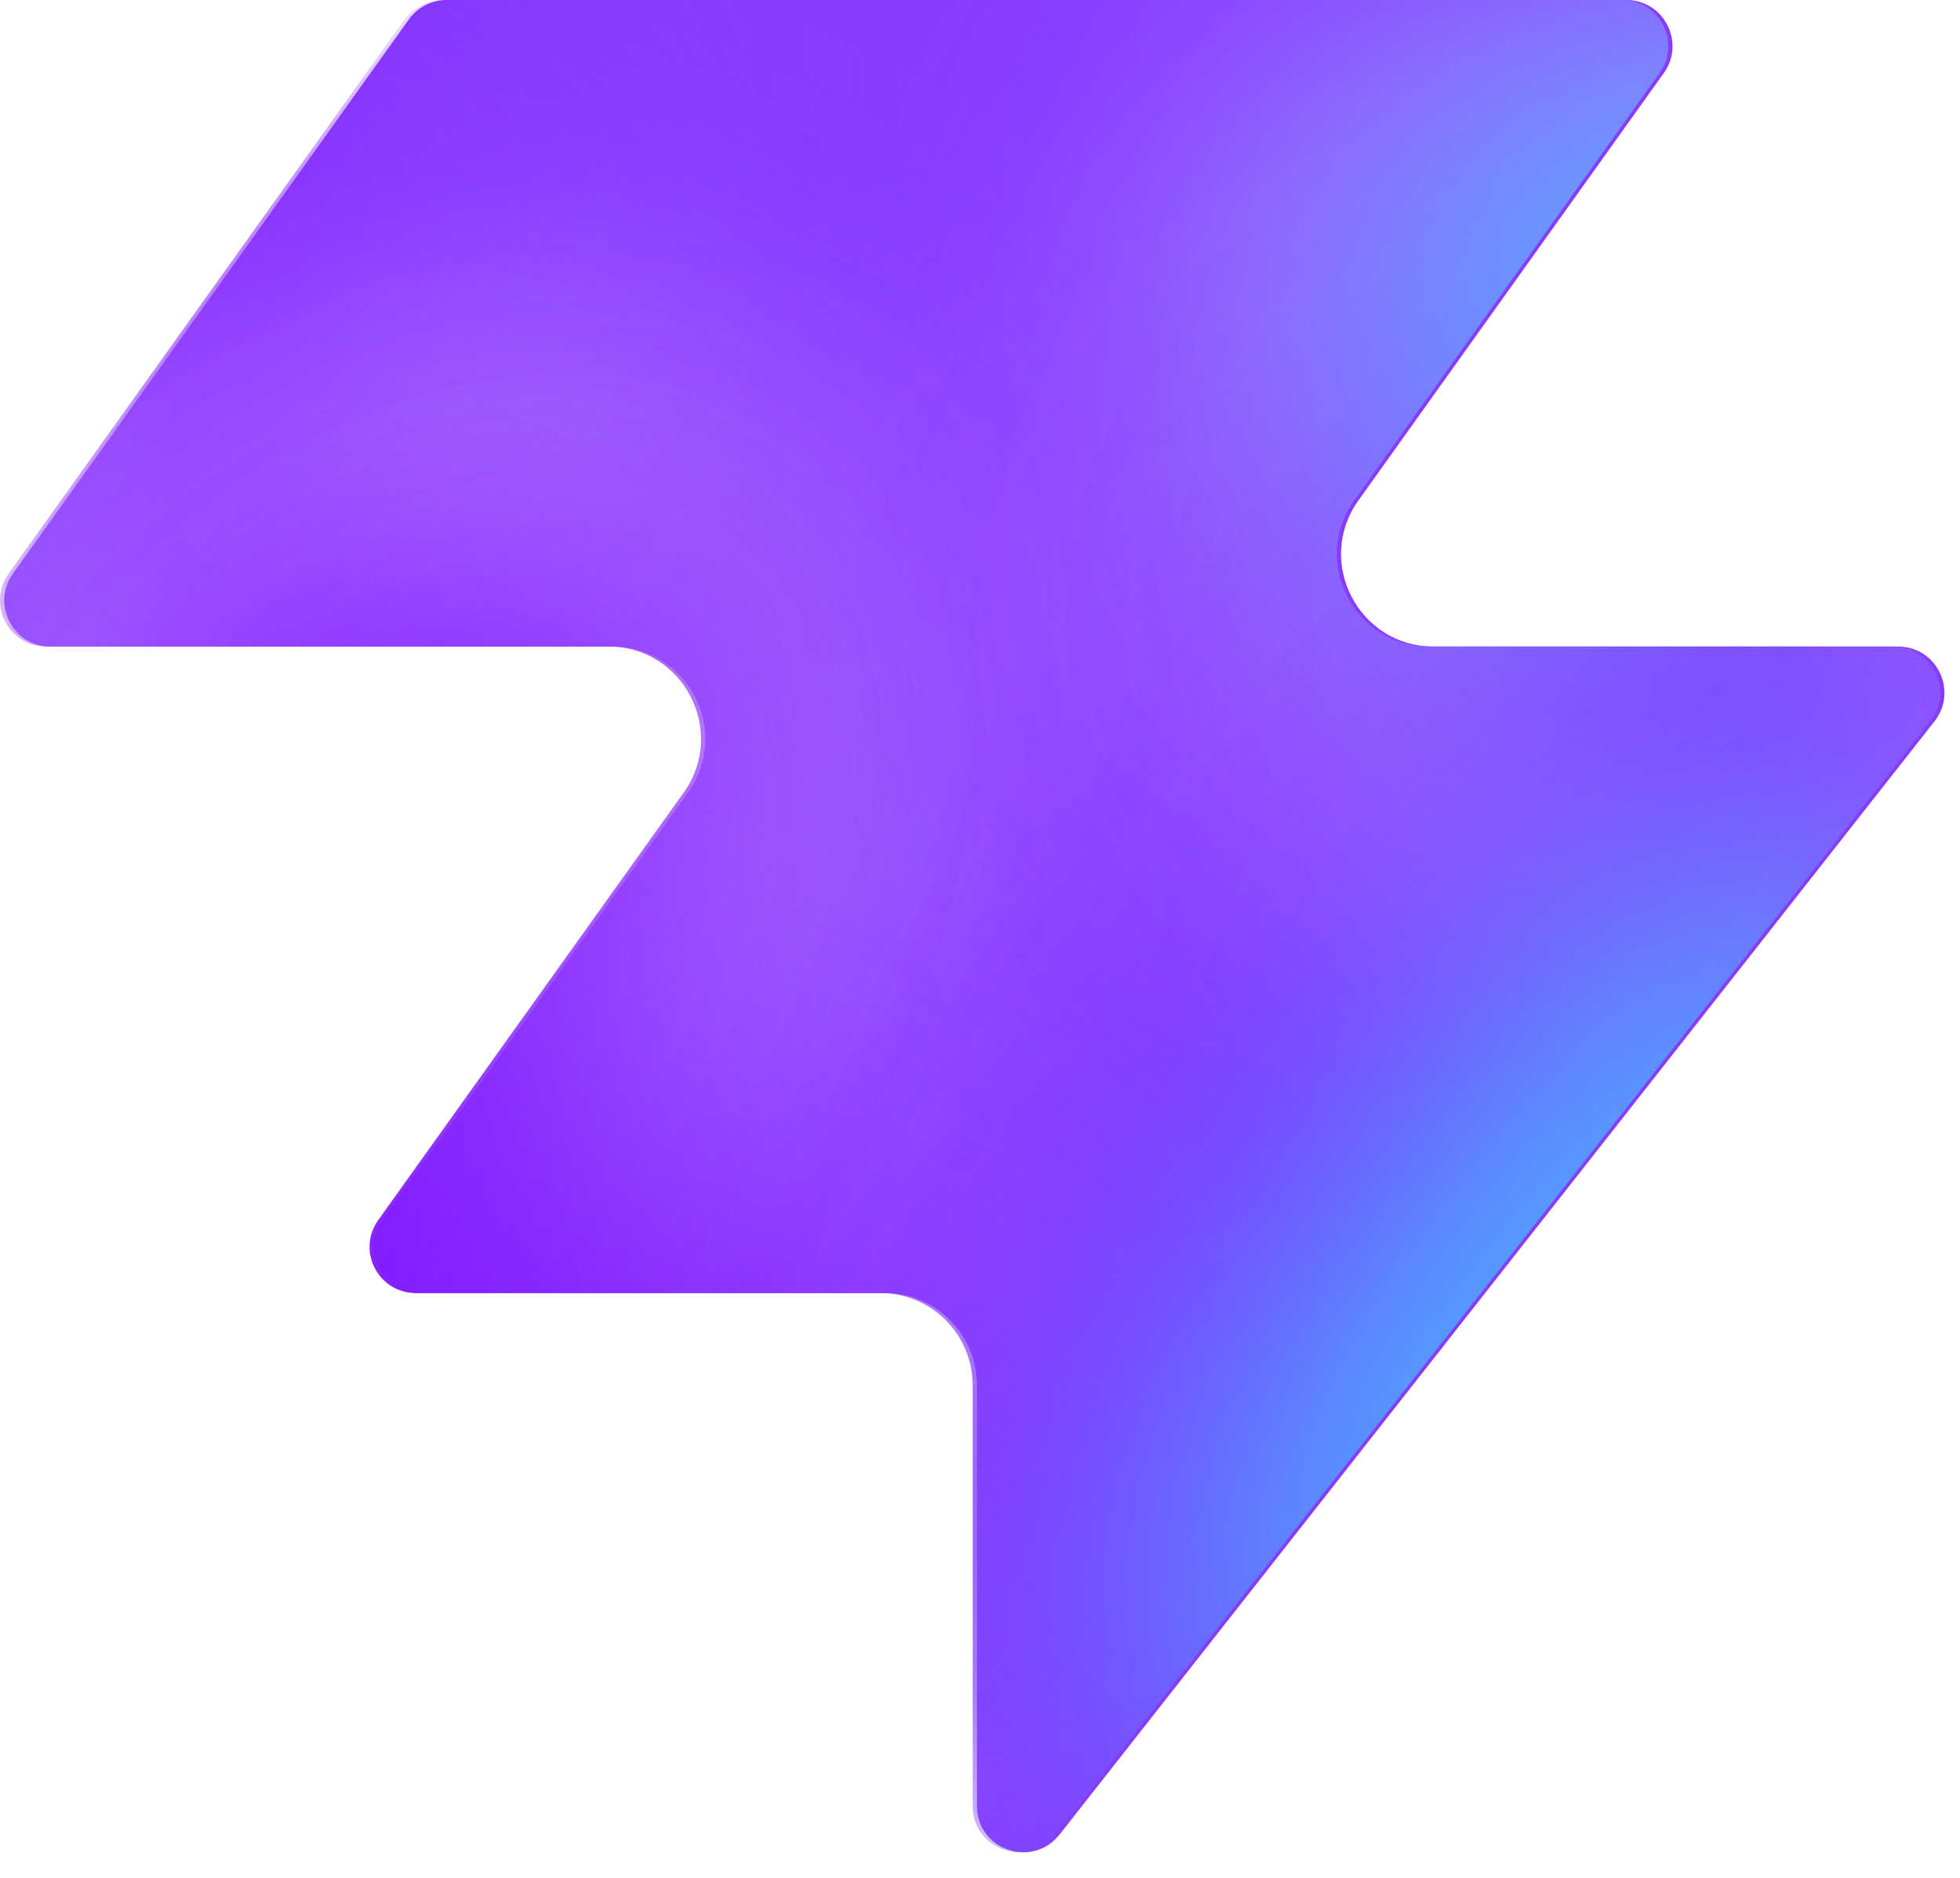
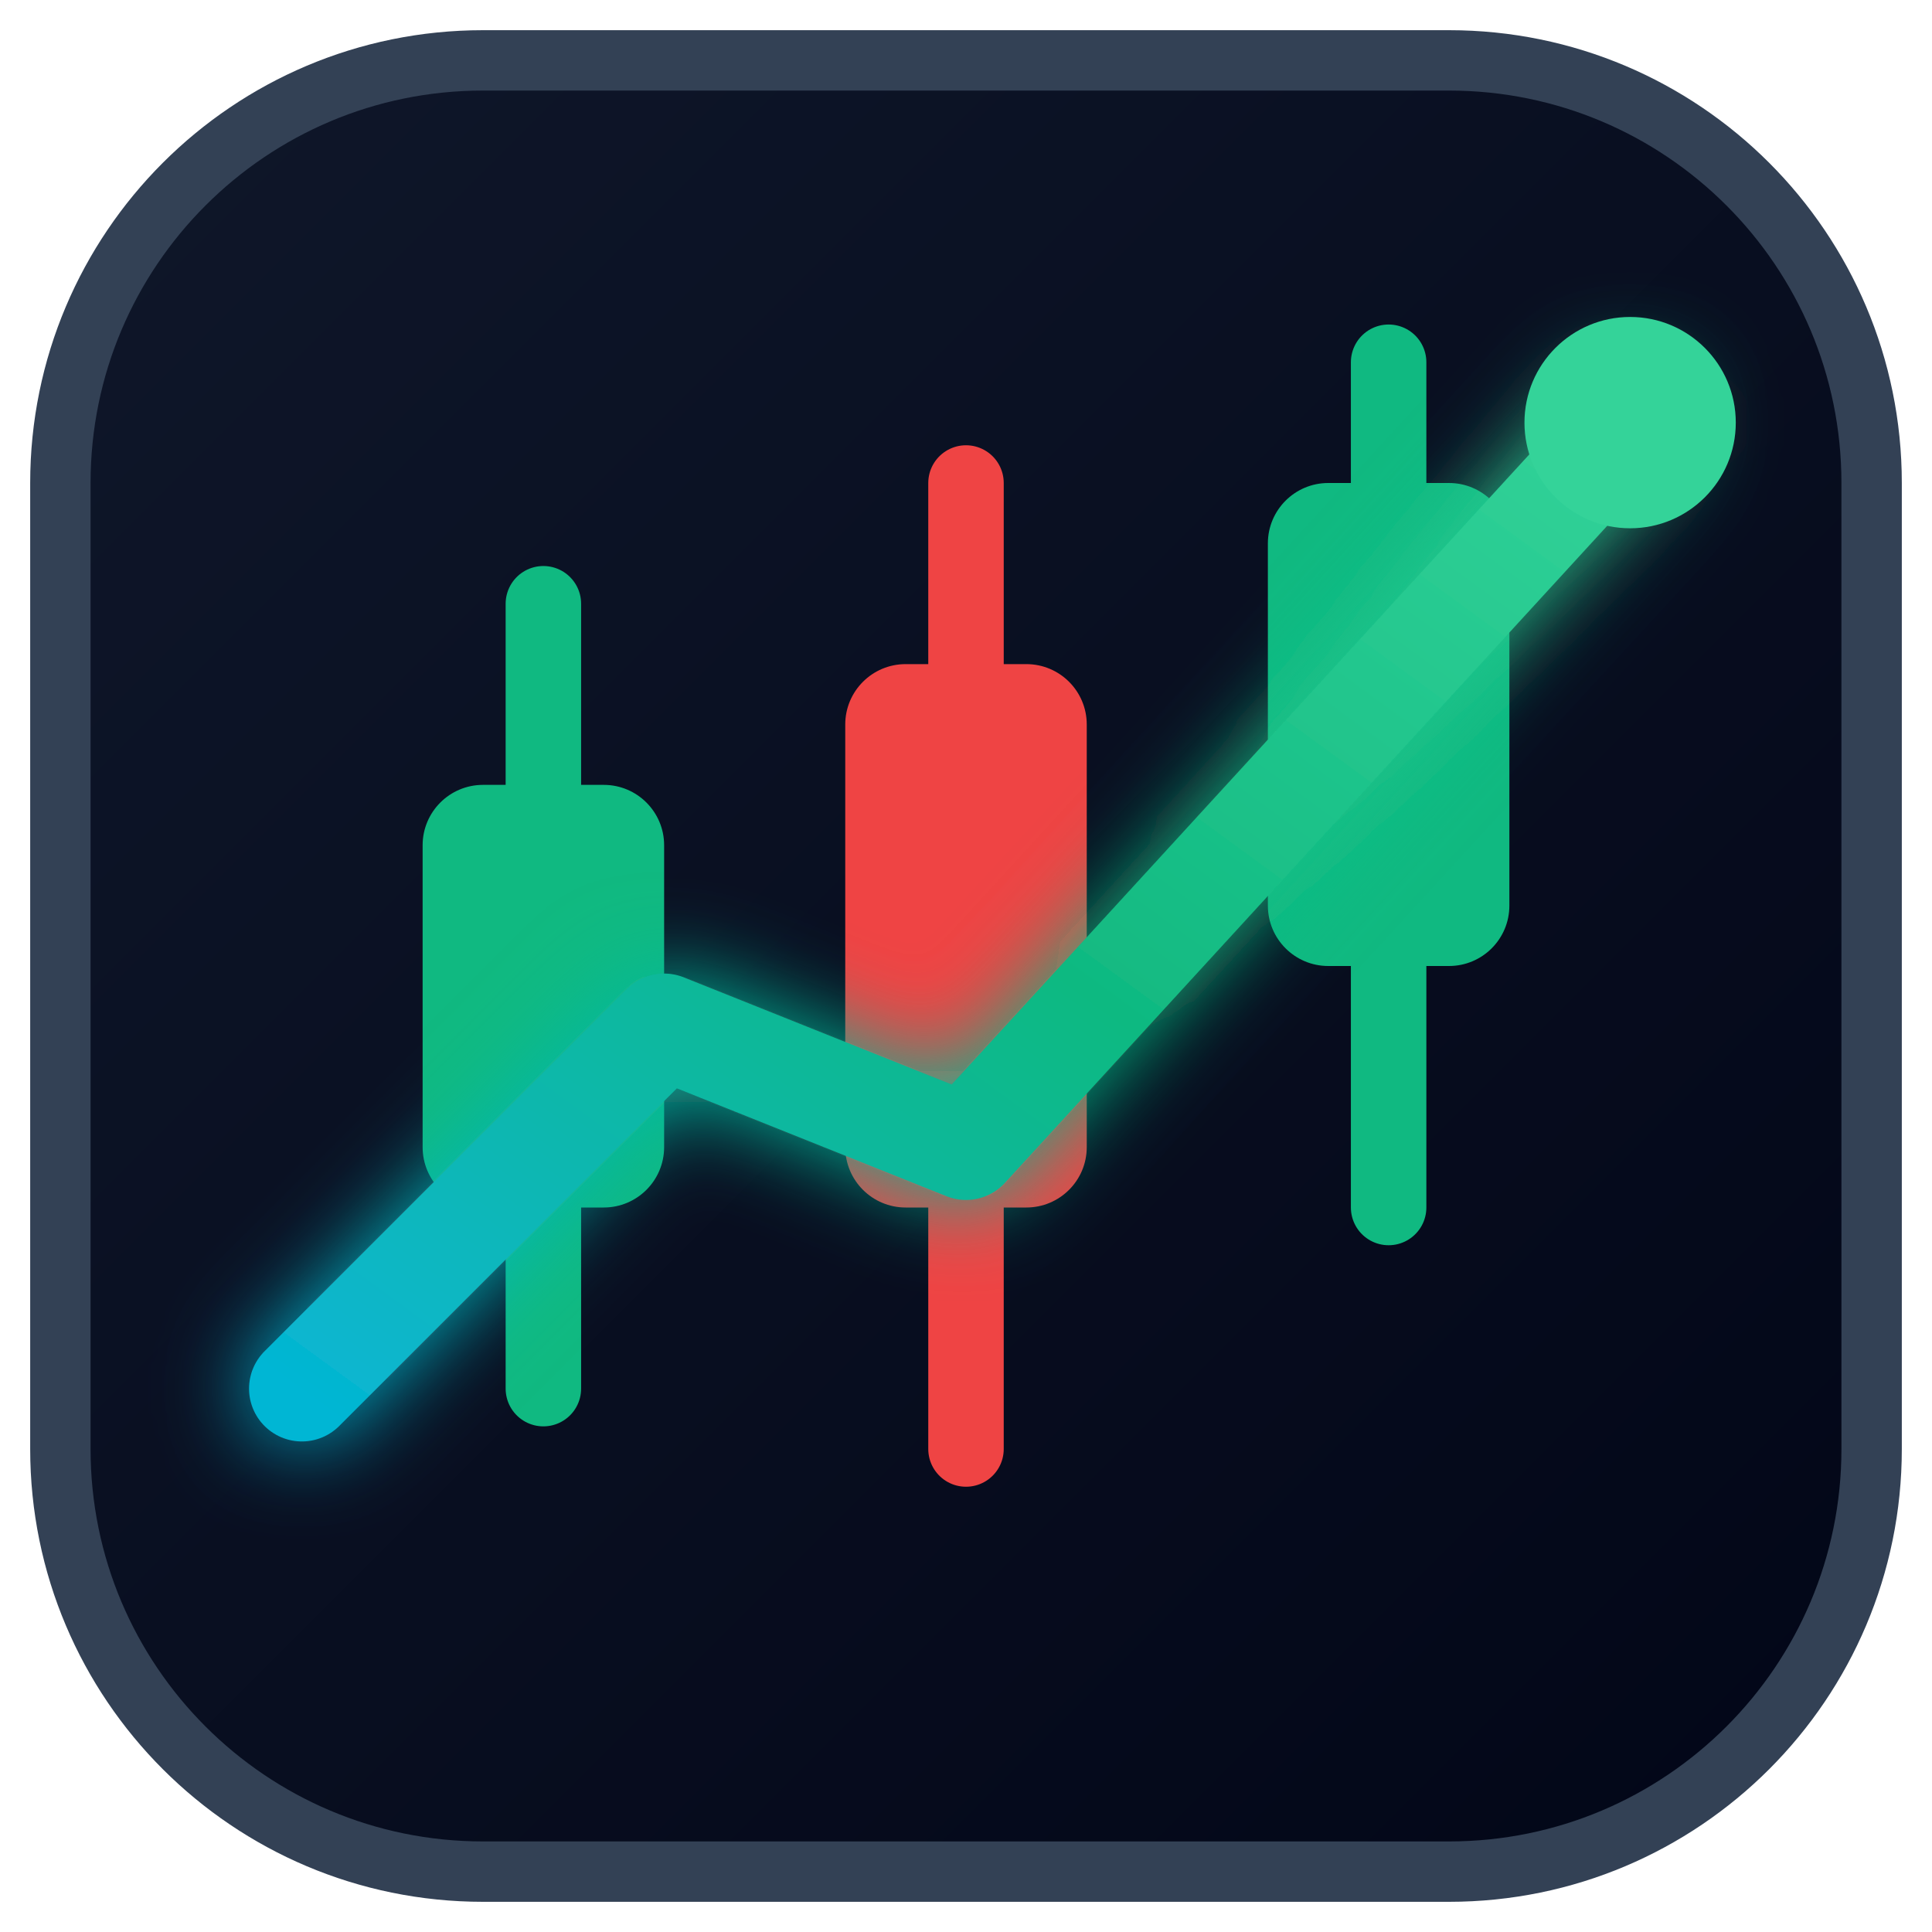
- <svg xmlns="http://www.w3.org/2000/svg" width="48" height="46" fill="none" viewBox="0 0 48 46">
-   <path fill="#863bff" d="M25.946 44.938c-.664.845-2.021.375-2.021-.698V33.937a2.26 2.26 0 0 0-2.262-2.262H10.287c-.92 0-1.456-1.04-.92-1.788l7.48-10.471c1.07-1.497 0-3.578-1.842-3.578H1.237c-.92 0-1.456-1.04-.92-1.788L10.013.474c.214-.297.556-.474.92-.474h28.894c.92 0 1.456 1.04.92 1.788l-7.48 10.471c-1.07 1.498 0 3.579 1.842 3.579h11.377c.943 0 1.473 1.088.89 1.83L25.947 44.94z" style="fill:#863bff;fill:color(display-p3 .525 .23 1);fill-opacity:1" />
-   <mask id="a" width="48" height="46" x="0" y="0" maskUnits="userSpaceOnUse" style="mask-type:alpha">
-     <path fill="#000" d="M25.842 44.938c-.664.844-2.021.375-2.021-.698V33.937a2.26 2.26 0 0 0-2.262-2.262H10.183c-.92 0-1.456-1.04-.92-1.788l7.48-10.471c1.07-1.498 0-3.579-1.842-3.579H1.133c-.92 0-1.456-1.04-.92-1.787L9.91.473c.214-.297.556-.474.92-.474h28.894c.92 0 1.456 1.04.92 1.788l-7.48 10.471c-1.07 1.498 0 3.578 1.842 3.578h11.377c.943 0 1.473 1.088.89 1.832L25.843 44.94z" style="fill:#000;fill-opacity:1" />
-   </mask>
-   <g mask="url(#a)">
-     <g filter="url(#b)">
-       <ellipse cx="5.508" cy="14.704" fill="#ede6ff" rx="5.508" ry="14.704" style="fill:#ede6ff;fill:color(display-p3 .927 .903 1);fill-opacity:1" transform="matrix(.00324 1 1 -.00324 -4.47 31.516)" />
-     </g>
-     <g filter="url(#c)">
-       <ellipse cx="10.399" cy="29.851" fill="#ede6ff" rx="10.399" ry="29.851" style="fill:#ede6ff;fill:color(display-p3 .927 .903 1);fill-opacity:1" transform="matrix(.00324 1 1 -.00324 -39.328 7.883)" />
-     </g>
-     <g filter="url(#d)">
-       <ellipse cx="5.508" cy="30.487" fill="#7e14ff" rx="5.508" ry="30.487" style="fill:#7e14ff;fill:color(display-p3 .492 .077 1);fill-opacity:1" transform="rotate(89.814 -25.913 -14.639)scale(1 -1)" />
-     </g>
-     <g filter="url(#e)">
-       <ellipse cx="5.508" cy="30.599" fill="#7e14ff" rx="5.508" ry="30.599" style="fill:#7e14ff;fill:color(display-p3 .492 .077 1);fill-opacity:1" transform="rotate(89.814 -32.644 -3.334)scale(1 -1)" />
-     </g>
-     <g filter="url(#f)">
-       <ellipse cx="5.508" cy="30.599" fill="#7e14ff" rx="5.508" ry="30.599" style="fill:#7e14ff;fill:color(display-p3 .492 .077 1);fill-opacity:1" transform="matrix(.00324 1 1 -.00324 -34.34 30.47)" />
-     </g>
-     <g filter="url(#g)">
-       <ellipse cx="14.072" cy="22.078" fill="#ede6ff" rx="14.072" ry="22.078" style="fill:#ede6ff;fill:color(display-p3 .927 .903 1);fill-opacity:1" transform="rotate(93.35 24.506 48.493)scale(-1 1)" />
-     </g>
-     <g filter="url(#h)">
-       <ellipse cx="3.47" cy="21.501" fill="#7e14ff" rx="3.47" ry="21.501" style="fill:#7e14ff;fill:color(display-p3 .492 .077 1);fill-opacity:1" transform="rotate(89.009 28.708 47.59)scale(-1 1)" />
-     </g>
-     <g filter="url(#i)">
-       <ellipse cx="3.47" cy="21.501" fill="#7e14ff" rx="3.47" ry="21.501" style="fill:#7e14ff;fill:color(display-p3 .492 .077 1);fill-opacity:1" transform="rotate(89.009 28.708 47.59)scale(-1 1)" />
-     </g>
-     <g filter="url(#j)">
-       <ellipse cx=".387" cy="8.972" fill="#7e14ff" rx="4.407" ry="29.108" style="fill:#7e14ff;fill:color(display-p3 .492 .077 1);fill-opacity:1" transform="rotate(39.51 .387 8.972)" />
-     </g>
-     <g filter="url(#k)">
-       <ellipse cx="47.523" cy="-6.092" fill="#7e14ff" rx="4.407" ry="29.108" style="fill:#7e14ff;fill:color(display-p3 .492 .077 1);fill-opacity:1" transform="rotate(37.892 47.523 -6.092)" />
-     </g>
-     <g filter="url(#l)">
-       <ellipse cx="41.412" cy="6.333" fill="#47bfff" rx="5.971" ry="9.665" style="fill:#47bfff;fill:color(display-p3 .28 .748 1);fill-opacity:1" transform="rotate(37.892 41.412 6.333)" />
-     </g>
-     <g filter="url(#m)">
-       <ellipse cx="-1.879" cy="38.332" fill="#7e14ff" rx="4.407" ry="29.108" style="fill:#7e14ff;fill:color(display-p3 .492 .077 1);fill-opacity:1" transform="rotate(37.892 -1.88 38.332)" />
-     </g>
-     <g filter="url(#n)">
-       <ellipse cx="-1.879" cy="38.332" fill="#7e14ff" rx="4.407" ry="29.108" style="fill:#7e14ff;fill:color(display-p3 .492 .077 1);fill-opacity:1" transform="rotate(37.892 -1.88 38.332)" />
-     </g>
-     <g filter="url(#o)">
-       <ellipse cx="35.651" cy="29.907" fill="#7e14ff" rx="4.407" ry="29.108" style="fill:#7e14ff;fill:color(display-p3 .492 .077 1);fill-opacity:1" transform="rotate(37.892 35.651 29.907)" />
-     </g>
-     <g filter="url(#p)">
-       <ellipse cx="38.418" cy="32.4" fill="#47bfff" rx="5.971" ry="15.297" style="fill:#47bfff;fill:color(display-p3 .28 .748 1);fill-opacity:1" transform="rotate(37.892 38.418 32.4)" />
-     </g>
-   </g>
+ <svg xmlns="http://www.w3.org/2000/svg" viewBox="0 0 64 64" width="64" height="64">
  <defs>
-     <filter id="b" width="60.045" height="41.654" x="-19.77" y="16.149" color-interpolation-filters="sRGB" filterUnits="userSpaceOnUse">
-       <feFlood flood-opacity="0" result="BackgroundImageFix" />
-       <feBlend in="SourceGraphic" in2="BackgroundImageFix" result="shape" />
-       <feGaussianBlur result="effect1_foregroundBlur_2002_17158" stdDeviation="7.659" />
-     </filter>
-     <filter id="c" width="90.34" height="51.437" x="-54.613" y="-7.533" color-interpolation-filters="sRGB" filterUnits="userSpaceOnUse">
-       <feFlood flood-opacity="0" result="BackgroundImageFix" />
-       <feBlend in="SourceGraphic" in2="BackgroundImageFix" result="shape" />
-       <feGaussianBlur result="effect1_foregroundBlur_2002_17158" stdDeviation="7.659" />
-     </filter>
-     <filter id="d" width="79.355" height="29.4" x="-49.64" y="2.03" color-interpolation-filters="sRGB" filterUnits="userSpaceOnUse">
-       <feFlood flood-opacity="0" result="BackgroundImageFix" />
-       <feBlend in="SourceGraphic" in2="BackgroundImageFix" result="shape" />
-       <feGaussianBlur result="effect1_foregroundBlur_2002_17158" stdDeviation="4.596" />
-     </filter>
-     <filter id="e" width="79.579" height="29.4" x="-45.045" y="20.029" color-interpolation-filters="sRGB" filterUnits="userSpaceOnUse">
-       <feFlood flood-opacity="0" result="BackgroundImageFix" />
-       <feBlend in="SourceGraphic" in2="BackgroundImageFix" result="shape" />
-       <feGaussianBlur result="effect1_foregroundBlur_2002_17158" stdDeviation="4.596" />
-     </filter>
-     <filter id="f" width="79.579" height="29.4" x="-43.513" y="21.178" color-interpolation-filters="sRGB" filterUnits="userSpaceOnUse">
-       <feFlood flood-opacity="0" result="BackgroundImageFix" />
-       <feBlend in="SourceGraphic" in2="BackgroundImageFix" result="shape" />
-       <feGaussianBlur result="effect1_foregroundBlur_2002_17158" stdDeviation="4.596" />
-     </filter>
-     <filter id="g" width="74.749" height="58.852" x="15.756" y="-17.901" color-interpolation-filters="sRGB" filterUnits="userSpaceOnUse">
-       <feFlood flood-opacity="0" result="BackgroundImageFix" />
-       <feBlend in="SourceGraphic" in2="BackgroundImageFix" result="shape" />
-       <feGaussianBlur result="effect1_foregroundBlur_2002_17158" stdDeviation="7.659" />
-     </filter>
-     <filter id="h" width="61.377" height="25.362" x="23.548" y="2.284" color-interpolation-filters="sRGB" filterUnits="userSpaceOnUse">
-       <feFlood flood-opacity="0" result="BackgroundImageFix" />
-       <feBlend in="SourceGraphic" in2="BackgroundImageFix" result="shape" />
-       <feGaussianBlur result="effect1_foregroundBlur_2002_17158" stdDeviation="4.596" />
-     </filter>
-     <filter id="i" width="61.377" height="25.362" x="23.548" y="2.284" color-interpolation-filters="sRGB" filterUnits="userSpaceOnUse">
-       <feFlood flood-opacity="0" result="BackgroundImageFix" />
-       <feBlend in="SourceGraphic" in2="BackgroundImageFix" result="shape" />
-       <feGaussianBlur result="effect1_foregroundBlur_2002_17158" stdDeviation="4.596" />
-     </filter>
-     <filter id="j" width="56.045" height="63.649" x="-27.636" y="-22.853" color-interpolation-filters="sRGB" filterUnits="userSpaceOnUse">
-       <feFlood flood-opacity="0" result="BackgroundImageFix" />
-       <feBlend in="SourceGraphic" in2="BackgroundImageFix" result="shape" />
-       <feGaussianBlur result="effect1_foregroundBlur_2002_17158" stdDeviation="4.596" />
-     </filter>
-     <filter id="k" width="54.814" height="64.646" x="20.116" y="-38.415" color-interpolation-filters="sRGB" filterUnits="userSpaceOnUse">
-       <feFlood flood-opacity="0" result="BackgroundImageFix" />
-       <feBlend in="SourceGraphic" in2="BackgroundImageFix" result="shape" />
-       <feGaussianBlur result="effect1_foregroundBlur_2002_17158" stdDeviation="4.596" />
-     </filter>
-     <filter id="l" width="33.541" height="35.313" x="24.641" y="-11.323" color-interpolation-filters="sRGB" filterUnits="userSpaceOnUse">
-       <feFlood flood-opacity="0" result="BackgroundImageFix" />
-       <feBlend in="SourceGraphic" in2="BackgroundImageFix" result="shape" />
-       <feGaussianBlur result="effect1_foregroundBlur_2002_17158" stdDeviation="4.596" />
-     </filter>
-     <filter id="m" width="54.814" height="64.646" x="-29.286" y="6.009" color-interpolation-filters="sRGB" filterUnits="userSpaceOnUse">
-       <feFlood flood-opacity="0" result="BackgroundImageFix" />
-       <feBlend in="SourceGraphic" in2="BackgroundImageFix" result="shape" />
-       <feGaussianBlur result="effect1_foregroundBlur_2002_17158" stdDeviation="4.596" />
-     </filter>
-     <filter id="n" width="54.814" height="64.646" x="-29.286" y="6.009" color-interpolation-filters="sRGB" filterUnits="userSpaceOnUse">
-       <feFlood flood-opacity="0" result="BackgroundImageFix" />
-       <feBlend in="SourceGraphic" in2="BackgroundImageFix" result="shape" />
-       <feGaussianBlur result="effect1_foregroundBlur_2002_17158" stdDeviation="4.596" />
-     </filter>
-     <filter id="o" width="54.814" height="64.646" x="8.244" y="-2.416" color-interpolation-filters="sRGB" filterUnits="userSpaceOnUse">
-       <feFlood flood-opacity="0" result="BackgroundImageFix" />
-       <feBlend in="SourceGraphic" in2="BackgroundImageFix" result="shape" />
-       <feGaussianBlur result="effect1_foregroundBlur_2002_17158" stdDeviation="4.596" />
-     </filter>
-     <filter id="p" width="39.409" height="43.623" x="18.713" y="10.588" color-interpolation-filters="sRGB" filterUnits="userSpaceOnUse">
-       <feFlood flood-opacity="0" result="BackgroundImageFix" />
-       <feBlend in="SourceGraphic" in2="BackgroundImageFix" result="shape" />
-       <feGaussianBlur result="effect1_foregroundBlur_2002_17158" stdDeviation="4.596" />
+     <linearGradient id="bgGrad" x1="0%" y1="0%" x2="100%" y2="100%">
+       <stop offset="0%" stop-color="#0f172a" />
+       <stop offset="100%" stop-color="#020617" />
+     </linearGradient>
+     <linearGradient id="lineGrad" x1="0%" y1="100%" x2="100%" y2="0%">
+       <stop offset="0%" stop-color="#06b6d4" />
+       <stop offset="50%" stop-color="#10b981" />
+       <stop offset="100%" stop-color="#34d399" />
+     </linearGradient>
+     <filter id="glow" x="-20%" y="-20%" width="140%" height="140%">
+       <feGaussianBlur stdDeviation="1.5" result="blur" />
+       <feComposite in="SourceGraphic" in2="blur" operator="over" />
    </filter>
  </defs>
+   <rect x="2" y="2" width="60" height="60" rx="14" fill="url(#bgGrad)" stroke="#334155" stroke-width="2" />
+   <line x1="18" y1="20" x2="18" y2="46" stroke="#10b981" stroke-width="2.5" stroke-linecap="round" />
+   <rect x="14" y="26" width="8" height="14" rx="2" fill="#10b981" />
+   <line x1="32" y1="16" x2="32" y2="48" stroke="#ef4444" stroke-width="2.5" stroke-linecap="round" />
+   <rect x="28" y="22" width="8" height="18" rx="2" fill="#ef4444" />
+   <line x1="46" y1="12" x2="46" y2="40" stroke="#10b981" stroke-width="2.5" stroke-linecap="round" />
+   <rect x="42" y="16" width="8" height="16" rx="2" fill="#10b981" />
+   <path d="M10 46 L22 34 L32 38 L54 14" fill="none" stroke="url(#lineGrad)" stroke-width="3.5" stroke-linecap="round" stroke-linejoin="round" filter="url(#glow)" />
+   <circle cx="54" cy="14" r="3.5" fill="#34d399" />
</svg>
